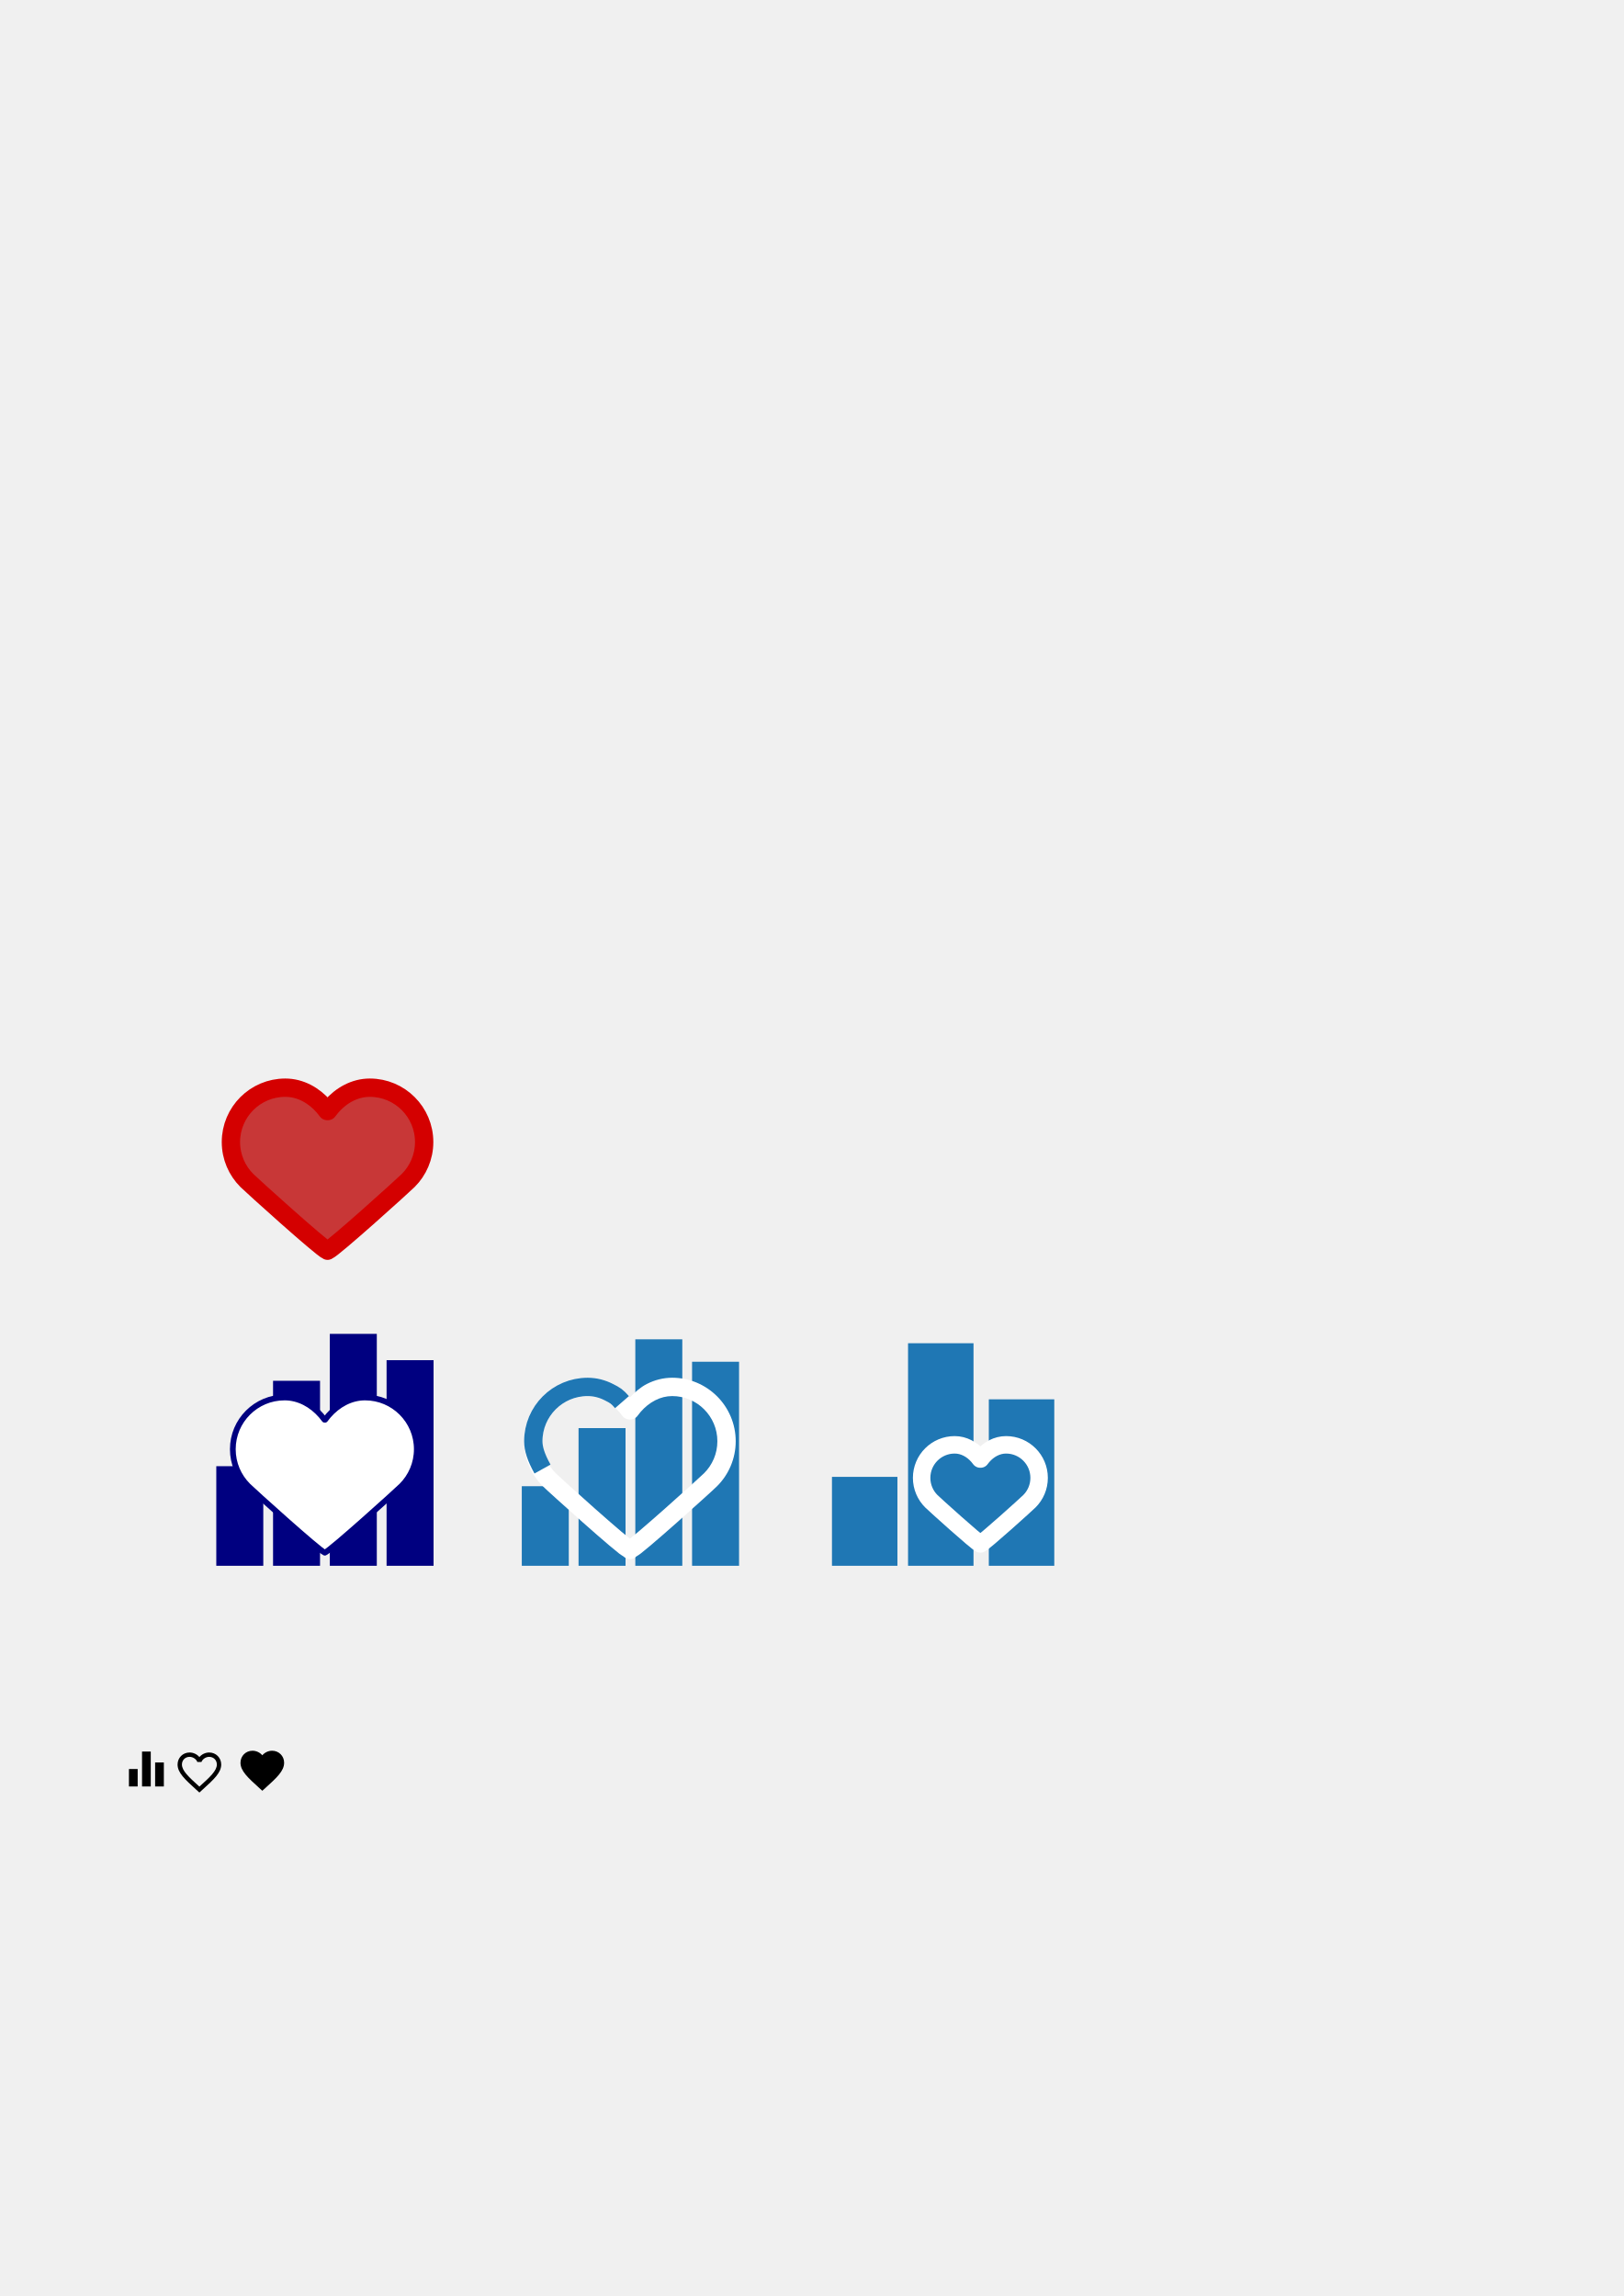
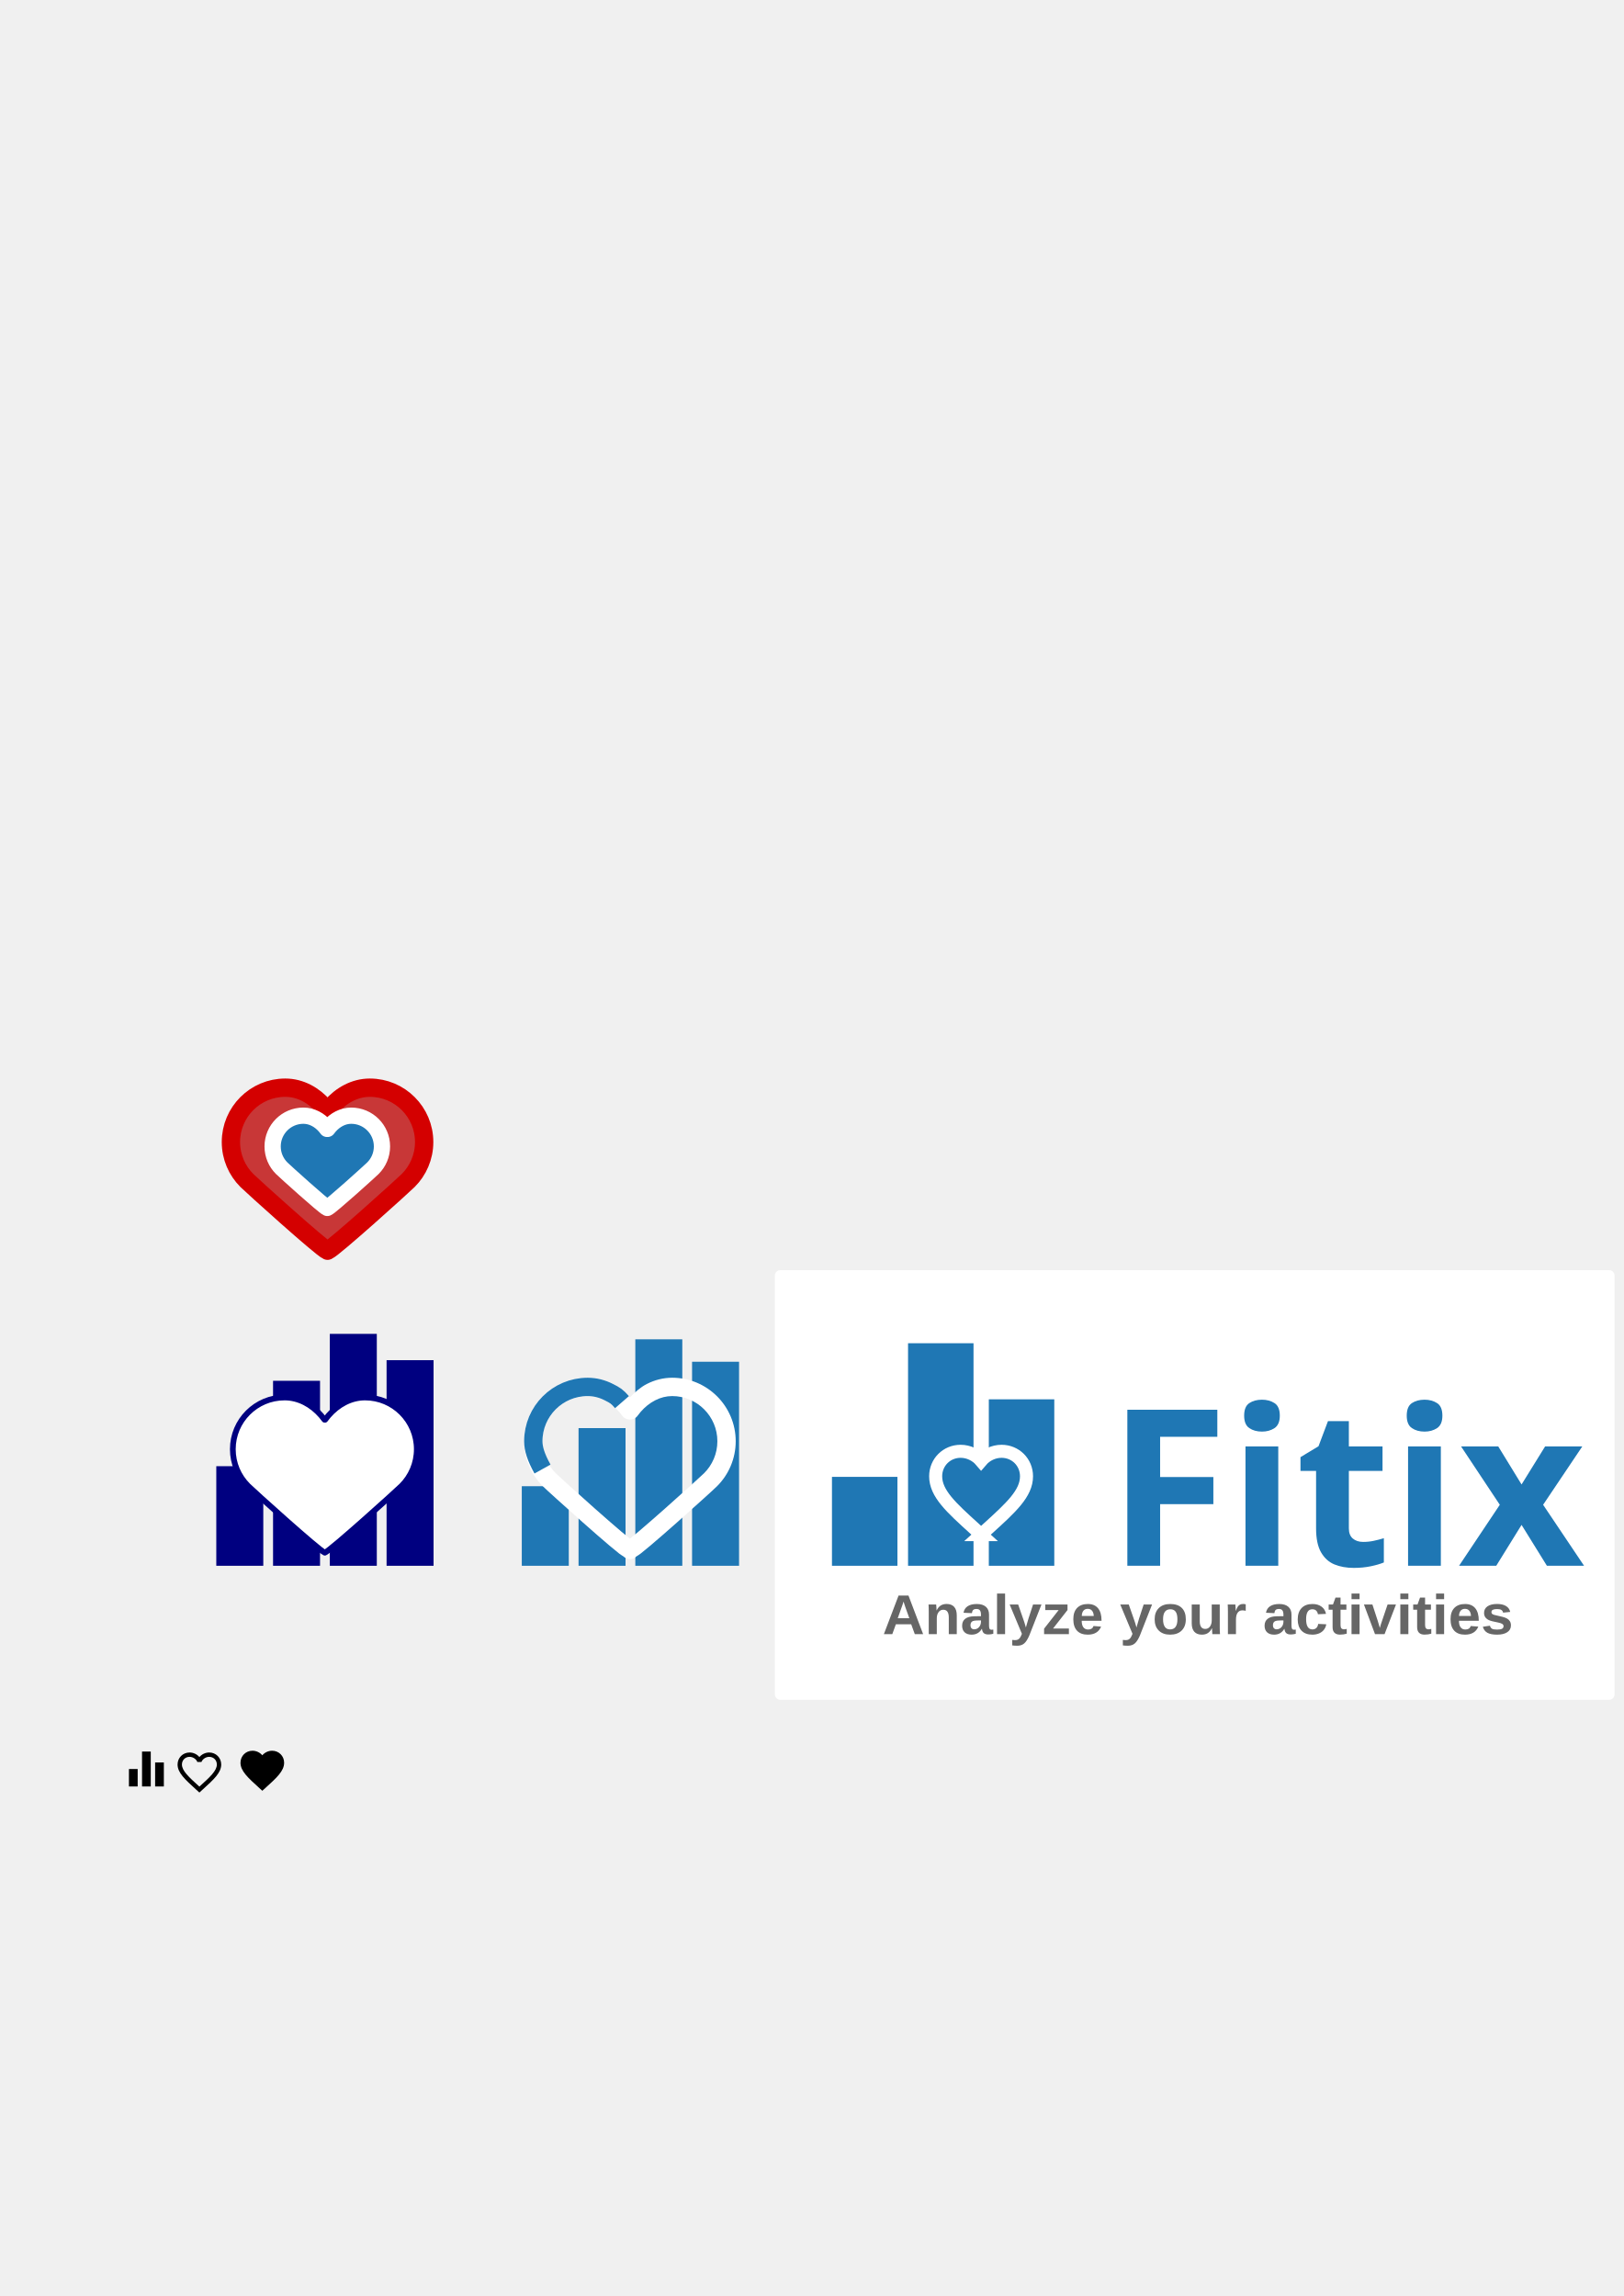
<svg xmlns="http://www.w3.org/2000/svg" width="210mm" height="297mm" viewBox="0 0 744.094 1052.362" id="svg2" version="1.1">
  <defs id="defs4" />
  <g id="layer1">
+     <rect style="opacity:1;fill:#ffffff;fill-opacity:1;stroke:#ffffff;stroke-width:5;stroke-linecap:round;stroke-linejoin:round;stroke-miterlimit:4;stroke-dasharray:none;stroke-dashoffset:0;stroke-opacity:1" id="rect5498" width="379.817" height="191.929" x="357.594" y="584.662" />
+     <text xml:space="preserve" style="font-style:normal;font-variant:normal;font-weight:normal;font-stretch:normal;font-size:100.474px;line-height:125%;font-family:sans-serif;-inkscape-font-specification:'sans-serif, Normal';text-align:start;letter-spacing:0px;word-spacing:0px;writing-mode:lr-tb;text-anchor:start;fill:#1f77b4;fill-opacity:1;stroke:none;stroke-width:1px;stroke-linecap:butt;stroke-linejoin:miter;stroke-opacity:1" x="505.813" y="720.109" id="text5459" transform="scale(1.003436,0.9965762)">
+       <tspan id="tspan5461" x="505.813" y="720.109" style="font-style:normal;font-variant:normal;font-weight:bold;font-stretch:normal;font-size:100.474px;line-height:125%;font-family:Aharoni;-inkscape-font-specification:'Aharoni, Bold';text-align:start;writing-mode:lr-tb;text-anchor:start;fill:#1f77b4;fill-opacity:1">Fitix</tspan>
+     </text>
+     <text xml:space="preserve" style="font-style:normal;font-variant:normal;font-weight:bold;font-stretch:normal;font-size:26.235px;line-height:125%;font-family:Arial;-inkscape-font-specification:'Arial, Bold';text-align:start;letter-spacing:0px;word-spacing:0px;writing-mode:lr-tb;text-anchor:start;fill:#666666;fill-opacity:1;stroke:none;stroke-width:1px;stroke-linecap:butt;stroke-linejoin:miter;stroke-opacity:1" x="395.637" y="765.552" id="text5459-2" transform="scale(1.02211,0.9783681)">
+       <tspan id="tspan5461-5" x="395.637" y="765.552" style="font-style:normal;font-variant:normal;font-weight:bold;font-stretch:normal;font-size:26.235px;line-height:125%;font-family:Arial;-inkscape-font-specification:'Arial, Bold';text-align:start;writing-mode:lr-tb;text-anchor:start;fill:#666666;fill-opacity:1">Analyze your activities</tspan>
+     </text>
    <rect style="opacity:1;fill:#000080;fill-opacity:1;stroke:none;stroke-width:20;stroke-linecap:round;stroke-linejoin:round;stroke-miterlimit:4;stroke-dasharray:none;stroke-dashoffset:0;stroke-opacity:1" id="rect4165" width="21.532" height="45.643" x="99.121" y="672.024" />
    <rect style="opacity:1;fill:#000080;fill-opacity:1;stroke:none;stroke-width:20;stroke-linecap:round;stroke-linejoin:round;stroke-miterlimit:4;stroke-dasharray:none;stroke-dashoffset:0;stroke-opacity:1" id="rect4165-8" width="21.532" height="84.784" x="125.133" y="632.883" />
    <rect style="opacity:1;fill:#000080;fill-opacity:1;stroke:none;stroke-width:20;stroke-linecap:round;stroke-linejoin:round;stroke-miterlimit:4;stroke-dasharray:none;stroke-dashoffset:0;stroke-opacity:1" id="rect4165-8-0" width="21.532" height="106.294" x="151.145" y="611.373" />
    <rect style="opacity:1;fill:#000080;fill-opacity:1;stroke:none;stroke-width:20;stroke-linecap:round;stroke-linejoin:round;stroke-miterlimit:4;stroke-dasharray:none;stroke-dashoffset:0;stroke-opacity:1" id="rect4165-8-0-1" width="21.532" height="94.231" x="177.156" y="623.435" />
    <g id="g4283" transform="matrix(2.634767,0,0,2.634767,106.6952,633.945)" style="fill:#ffffff">
      <g id="g4241" style="fill:#ffffff">
        <g id="g4243" style="fill:#ffffff">
          <path id="path4245" d="M 14.708,15.847 C 14.252,14.864 14,13.742 14,12.5 14,11.258 14.252,10.011 14.708,8.841 15.163,7.67 15.822,6.575 16.637,5.636 17.451,4.698 18.421,3.913 19.497,3.365 20.574,2.814 21.758,2.5 23,2.5 c 1.242,0 2.426,0.252 3.503,0.707 1.077,0.456 2.046,1.115 2.86,1.929 0.813,0.814 1.474,1.784 1.929,2.861 C 31.749,9.073 32,10.258 32,11.5 c 0,1.242 -0.252,2.427 -0.708,3.503 -0.455,1.077 -1.114,2.047 -1.929,2.861 C 28.55,18.678 17.077,29.044 16,29.5 l 0,0 0,0 C 14.923,29.044 3.45,18.678 2.636,17.864 1.822,17.05 1.163,16.08 0.707,15.003 0.252,13.927 0,12.742 0,11.5 0,10.258 0.252,9.073 0.707,7.997 1.163,6.92 1.821,5.95 2.636,5.136 3.45,4.322 4.42,3.663 5.497,3.207 6.573,2.752 7.757,2.5 9,2.5 c 1.243,0 2.427,0.314 3.503,0.863 1.077,0.55 2.046,1.334 2.861,2.272 0.814,0.939 1.473,2.034 1.929,3.205 0.455,1.171 0.707,2.418 0.707,3.66 0,1.242 -0.252,2.364 -0.707,3.347 -0.456,0.983 -1.113,1.828 -1.929,2.518" style="fill:#ffffff" />
        </g>
      </g>
      <g id="g4247" style="fill:#ffffff" />
      <g id="g4249" style="fill:#ffffff" />
      <g id="g4251" style="fill:#ffffff" />
      <g id="g4253" style="fill:#ffffff" />
      <g id="g4255" style="fill:#ffffff" />
      <g id="g4257" style="fill:#ffffff" />
      <g id="g4259" style="fill:#ffffff" />
      <g id="g4261" style="fill:#ffffff" />
      <g id="g4263" style="fill:#ffffff" />
      <g id="g4265" style="fill:#ffffff" />
      <g id="g4267" style="fill:#ffffff" />
      <g id="g4269" style="fill:#ffffff" />
      <g id="g4271" style="fill:#ffffff" />
      <g id="g4273" style="fill:#ffffff" />
      <g id="g4275" style="fill:#ffffff" />
    </g>
    <g id="g4283-9" transform="matrix(2.634767,0,0,2.634767,106.6952,633.945)" style="fill:none;stroke:#000080">
      <g id="g4241-6" style="fill:none;stroke:#000080">
        <g id="g4243-6" style="fill:none;stroke:#000080">
          <path id="path4245-6" d="M 16.056,6.368 C 16.239,6.115 16.433,5.871 16.637,5.636 17.451,4.698 18.421,3.913 19.497,3.365 20.574,2.814 21.758,2.5 23,2.5 c 1.242,0 2.426,0.252 3.503,0.707 1.077,0.456 2.046,1.115 2.86,1.929 0.813,0.814 1.474,1.784 1.929,2.861 C 31.749,9.073 32,10.258 32,11.5 c 0,1.242 -0.252,2.427 -0.708,3.503 -0.455,1.077 -1.114,2.047 -1.929,2.861 C 28.55,18.678 17.077,29.044 16,29.5 l 0,0 0,0 C 14.923,29.044 3.45,18.678 2.636,17.864 1.822,17.05 1.163,16.08 0.707,15.003 0.252,13.927 0,12.742 0,11.5 0,10.258 0.252,9.073 0.707,7.997 1.163,6.92 1.821,5.95 2.636,5.136 3.45,4.322 4.42,3.663 5.497,3.207 6.573,2.752 7.757,2.5 9,2.5 c 1.243,0 2.427,0.314 3.503,0.863 1.077,0.55 2.046,1.334 2.861,2.272 0.203,0.235 0.397,0.479 0.581,0.732" style="fill:none;stroke:#000080;stroke-linejoin:round;stroke-linecap:round" />
        </g>
      </g>
      <g id="g4247-7" style="fill:none;stroke:#000080" />
      <g id="g4249-5" style="fill:none;stroke:#000080" />
      <g id="g4251-0" style="fill:none;stroke:#000080" />
      <g id="g4253-8" style="fill:none;stroke:#000080" />
      <g id="g4255-7" style="fill:none;stroke:#000080" />
      <g id="g4257-6" style="fill:none;stroke:#000080" />
      <g id="g4259-5" style="fill:none;stroke:#000080" />
      <g id="g4261-3" style="fill:none;stroke:#000080" />
      <g id="g4263-6" style="fill:none;stroke:#000080" />
      <g id="g4265-6" style="fill:none;stroke:#000080" />
      <g id="g4267-9" style="fill:none;stroke:#000080" />
      <g id="g4269-1" style="fill:none;stroke:#000080" />
      <g id="g4271-0" style="fill:none;stroke:#000080" />
      <g id="g4273-5" style="fill:none;stroke:#000080" />
      <g id="g4275-2" style="fill:none;stroke:#000080" />
    </g>
    <rect style="opacity:1;fill:#1f77b4;fill-opacity:1;stroke:none;stroke-width:20;stroke-linecap:round;stroke-linejoin:round;stroke-miterlimit:4;stroke-dasharray:none;stroke-dashoffset:0;stroke-opacity:1" id="rect4165-4" width="21.532" height="36.468" x="239.121" y="681.199" />
    <rect style="opacity:1;fill:#1f77b4;fill-opacity:1;stroke:none;stroke-width:20;stroke-linecap:round;stroke-linejoin:round;stroke-miterlimit:4;stroke-dasharray:none;stroke-dashoffset:0;stroke-opacity:1" id="rect4165-8-8" width="21.532" height="63.1" x="265.133" y="654.567" />
    <rect style="opacity:1;fill:#1f77b4;fill-opacity:1;stroke:none;stroke-width:20;stroke-linecap:round;stroke-linejoin:round;stroke-miterlimit:4;stroke-dasharray:none;stroke-dashoffset:0;stroke-opacity:1" id="rect4165-8-0-9" width="21.532" height="103.794" x="291.145" y="613.873" />
    <rect style="opacity:1;fill:#1f77b4;fill-opacity:1;stroke:none;stroke-width:20;stroke-linecap:round;stroke-linejoin:round;stroke-miterlimit:4;stroke-dasharray:none;stroke-dashoffset:0;stroke-opacity:1" id="rect4165-8-0-1-2" width="21.532" height="93.517" x="317.156" y="624.149" />
    <g id="g4283-9-5" transform="matrix(2.767282,0,0,2.767282,244.3963,628.7632)" style="fill:none;stroke:#ffffff;stroke-width:3.036;stroke-miterlimit:4;stroke-dasharray:none">
      <g id="g4241-6-3" style="fill:none;stroke:#ffffff;stroke-width:3.036;stroke-miterlimit:4;stroke-dasharray:none">
        <g id="g4243-6-1" style="fill:none;stroke:#ffffff;stroke-width:3.036;stroke-miterlimit:4;stroke-dasharray:none">
          <path style="color:#000000;font-style:normal;font-variant:normal;font-weight:normal;font-stretch:normal;font-size:medium;line-height:normal;font-family:sans-serif;text-indent:0;text-align:start;text-decoration:none;text-decoration-line:none;text-decoration-style:solid;text-decoration-color:#000000;letter-spacing:normal;word-spacing:normal;text-transform:none;direction:ltr;block-progression:tb;writing-mode:lr-tb;baseline-shift:baseline;text-anchor:start;white-space:normal;clip-rule:nonzero;display:inline;overflow:visible;visibility:visible;opacity:1;isolation:auto;mix-blend-mode:normal;color-interpolation:sRGB;color-interpolation-filters:linearRGB;solid-color:#000000;solid-opacity:1;fill:#ffffff;fill-opacity:1;fill-rule:nonzero;stroke:none;stroke-width:3.036;stroke-linecap:round;stroke-linejoin:round;stroke-miterlimit:4;stroke-dasharray:none;stroke-dashoffset:0;stroke-opacity:1;color-rendering:auto;image-rendering:auto;shape-rendering:auto;text-rendering:auto;enable-background:accumulate" d="M 9,0.982 C 7.552,0.982 6.165,1.276 4.906,1.809 a 1.518,1.518 0 0 0 -0.002,0 C 3.645,2.342 2.513,3.112 1.562,4.062 0.61,5.014 -0.159,6.146 -0.691,7.404 a 1.518,1.518 0 0 0 0,0.002 C -1.224,8.665 -1.518,10.053 -1.518,11.5 c 0,1.447 0.294,2.835 0.826,4.094 a 1.518,1.518 0 0 0 0,0.002 c 0.533,1.259 1.303,2.391 2.254,3.342 0.325,0.325 1.123,1.051 2.334,2.148 1.211,1.097 2.759,2.488 4.316,3.867 1.557,1.38 3.123,2.748 4.379,3.811 0.628,0.531 1.177,0.983 1.621,1.332 0.27,0.212 0.509,0.342 0.727,0.488 a 1.518,1.518 0 0 0 0.459,0.307 c 0.005,0.002 0.004,0.005 0.01,0.008 a 1.518,1.518 0 0 0 0.043,0.016 1.518,1.518 0 0 0 0.088,0.031 1.518,1.518 0 0 0 0.035,0.01 1.518,1.518 0 0 0 0.092,0.025 1.518,1.518 0 0 0 0.07,0.014 1.518,1.518 0 0 0 0.104,0.014 1.518,1.518 0 0 0 0.008,0.002 1.518,1.518 0 0 0 0.012,0 1.518,1.518 0 0 0 0.141,0.008 1.518,1.518 0 0 0 0.152,-0.008 1.518,1.518 0 0 0 0.148,-0.021 1.518,1.518 0 0 0 0.291,-0.09 1.518,1.518 0 0 0 0.469,-0.314 c 0.218,-0.146 0.457,-0.276 0.727,-0.488 0.444,-0.349 0.993,-0.801 1.621,-1.332 1.256,-1.062 2.822,-2.431 4.379,-3.811 1.557,-1.38 3.105,-2.77 4.316,-3.867 1.211,-1.097 2.005,-1.821 2.332,-2.148 0.952,-0.95 1.722,-2.083 2.254,-3.342 0.534,-1.26 0.828,-2.648 0.828,-4.096 0,-1.447 -0.293,-2.835 -0.828,-4.096 C 32.157,6.144 31.385,5.011 30.438,4.062 a 1.518,1.518 0 0 0 -0.002,0 C 29.485,3.112 28.355,2.342 27.096,1.809 a 1.518,1.518 0 0 0 -0.002,0 C 25.834,1.277 24.447,0.982 23,0.982 c -1.498,0 -2.925,0.381 -4.195,1.031 C 17.732,2.56 16.836,3.375 16.002,4.236 15.166,3.373 14.268,2.561 13.193,2.012 a 1.518,1.518 0 0 0 0,-0.002 C 11.924,1.362 10.499,0.982 9,0.982 Z M 9,4.018 c 0.987,0 1.929,0.247 2.812,0.697 0.885,0.452 1.707,1.112 2.406,1.916 0.174,0.2 0.339,0.41 0.496,0.627 a 1.518,1.518 0 0 0 1.271,0.645 1.518,1.518 0 0 0 1.299,-0.643 C 17.443,7.042 17.609,6.832 17.783,6.631 18.481,5.827 19.303,5.168 20.186,4.719 a 1.518,1.518 0 0 0 0.002,-0.002 C 21.071,4.265 22.014,4.018 23,4.018 c 1.036,0 2.016,0.21 2.91,0.588 0.894,0.379 1.701,0.926 2.379,1.604 0.678,0.678 1.226,1.486 1.604,2.379 a 1.518,1.518 0 0 0 0.002,0.002 C 30.273,9.481 30.482,10.463 30.482,11.5 c 0,1.037 -0.21,2.018 -0.588,2.91 a 1.518,1.518 0 0 0 -0.002,0.002 c -0.378,0.894 -0.924,1.7 -1.602,2.377 a 1.518,1.518 0 0 0 -0.002,0.002 c -0.08,0.08 -1.022,0.955 -2.225,2.045 -1.202,1.089 -2.744,2.473 -4.291,3.844 -1.547,1.371 -3.102,2.73 -4.326,3.766 C 16.87,26.933 16.385,27.332 16,27.637 15.615,27.332 15.13,26.933 14.553,26.445 13.329,25.41 11.774,24.05 10.227,22.68 8.679,21.309 7.138,19.925 5.936,18.836 4.733,17.746 3.791,16.873 3.709,16.791 3.032,16.114 2.484,15.306 2.105,14.412 l 0,-0.002 C 1.728,13.518 1.518,12.536 1.518,11.5 c 0,-1.036 0.211,-2.018 0.588,-2.91 l 0,-0.002 C 2.485,7.693 3.032,6.887 3.709,6.211 a 1.518,1.518 0 0 0 0,-0.002 C 4.386,5.532 5.194,4.984 6.088,4.605 6.981,4.228 7.962,4.018 9,4.018 Z" id="path4245-6-2" />
        </g>
      </g>
      <g id="g4247-7-7" style="fill:none;stroke:#ffffff;stroke-width:3.036;stroke-miterlimit:4;stroke-dasharray:none" />
      <g id="g4249-5-0" style="fill:none;stroke:#ffffff;stroke-width:3.036;stroke-miterlimit:4;stroke-dasharray:none" />
      <g id="g4251-0-2" style="fill:none;stroke:#ffffff;stroke-width:3.036;stroke-miterlimit:4;stroke-dasharray:none" />
      <g id="g4253-8-6" style="fill:none;stroke:#ffffff;stroke-width:3.036;stroke-miterlimit:4;stroke-dasharray:none" />
      <g id="g4255-7-0" style="fill:none;stroke:#ffffff;stroke-width:3.036;stroke-miterlimit:4;stroke-dasharray:none" />
      <g id="g4257-6-6" style="fill:none;stroke:#ffffff;stroke-width:3.036;stroke-miterlimit:4;stroke-dasharray:none" />
      <g id="g4259-5-0" style="fill:none;stroke:#ffffff;stroke-width:3.036;stroke-miterlimit:4;stroke-dasharray:none" />
      <g id="g4261-3-5" style="fill:none;stroke:#ffffff;stroke-width:3.036;stroke-miterlimit:4;stroke-dasharray:none" />
      <g id="g4263-6-1" style="fill:none;stroke:#ffffff;stroke-width:3.036;stroke-miterlimit:4;stroke-dasharray:none" />
      <g id="g4265-6-1" style="fill:none;stroke:#ffffff;stroke-width:3.036;stroke-miterlimit:4;stroke-dasharray:none" />
      <g id="g4267-9-5" style="fill:none;stroke:#ffffff;stroke-width:3.036;stroke-miterlimit:4;stroke-dasharray:none" />
      <g id="g4269-1-3" style="fill:none;stroke:#ffffff;stroke-width:3.036;stroke-miterlimit:4;stroke-dasharray:none" />
      <g id="g4271-0-6" style="fill:none;stroke:#ffffff;stroke-width:3.036;stroke-miterlimit:4;stroke-dasharray:none" />
      <g id="g4273-5-0" style="fill:none;stroke:#ffffff;stroke-width:3.036;stroke-miterlimit:4;stroke-dasharray:none" />
      <g id="g4275-2-3" style="fill:none;stroke:#ffffff;stroke-width:3.036;stroke-miterlimit:4;stroke-dasharray:none" />
    </g>
    <g id="g4283-9-5-1" transform="matrix(2.767282,0,0,2.767282,244.3963,628.7632)" style="fill:none;stroke:#1f77b4;stroke-width:3.036;stroke-linecap:butt;stroke-miterlimit:4;stroke-dasharray:none;stroke-opacity:1">
      <g id="g4241-6-3-6" style="fill:none;stroke:#1f77b4;stroke-width:3.036;stroke-linecap:butt;stroke-miterlimit:4;stroke-dasharray:none;stroke-opacity:1">
        <g id="g4243-6-1-8" style="fill:none;stroke:#1f77b4;stroke-width:3.036;stroke-linecap:butt;stroke-miterlimit:4;stroke-dasharray:none;stroke-opacity:1">
          <path id="path4245-6-2-0" d="M 1.522,16.105 C 0.444,14.167 0,12.742 0,11.5 0,10.258 0.252,9.073 0.707,7.997 1.163,6.92 1.821,5.95 2.636,5.136 3.45,4.322 4.42,3.663 5.497,3.207 6.573,2.752 7.757,2.5 9,2.5 c 1.243,0 2.427,0.314 3.503,0.863 1.077,0.55 1.368,0.724 2.183,1.662" style="fill:none;stroke:#1f77b4;stroke-width:3.036;stroke-linecap:butt;stroke-linejoin:round;stroke-miterlimit:4;stroke-dasharray:none;stroke-opacity:1" />
        </g>
      </g>
      <g id="g4247-7-7-7" style="fill:none;stroke:#1f77b4;stroke-width:3.036;stroke-linecap:butt;stroke-miterlimit:4;stroke-dasharray:none;stroke-opacity:1" />
      <g id="g4249-5-0-9" style="fill:none;stroke:#1f77b4;stroke-width:3.036;stroke-linecap:butt;stroke-miterlimit:4;stroke-dasharray:none;stroke-opacity:1" />
      <g id="g4251-0-2-2" style="fill:none;stroke:#1f77b4;stroke-width:3.036;stroke-linecap:butt;stroke-miterlimit:4;stroke-dasharray:none;stroke-opacity:1" />
      <g id="g4253-8-6-0" style="fill:none;stroke:#1f77b4;stroke-width:3.036;stroke-linecap:butt;stroke-miterlimit:4;stroke-dasharray:none;stroke-opacity:1" />
      <g id="g4255-7-0-8" style="fill:none;stroke:#1f77b4;stroke-width:3.036;stroke-linecap:butt;stroke-miterlimit:4;stroke-dasharray:none;stroke-opacity:1" />
      <g id="g4257-6-6-3" style="fill:none;stroke:#1f77b4;stroke-width:3.036;stroke-linecap:butt;stroke-miterlimit:4;stroke-dasharray:none;stroke-opacity:1" />
      <g id="g4259-5-0-0" style="fill:none;stroke:#1f77b4;stroke-width:3.036;stroke-linecap:butt;stroke-miterlimit:4;stroke-dasharray:none;stroke-opacity:1" />
      <g id="g4261-3-5-6" style="fill:none;stroke:#1f77b4;stroke-width:3.036;stroke-linecap:butt;stroke-miterlimit:4;stroke-dasharray:none;stroke-opacity:1" />
      <g id="g4263-6-1-1" style="fill:none;stroke:#1f77b4;stroke-width:3.036;stroke-linecap:butt;stroke-miterlimit:4;stroke-dasharray:none;stroke-opacity:1" />
      <g id="g4265-6-1-5" style="fill:none;stroke:#1f77b4;stroke-width:3.036;stroke-linecap:butt;stroke-miterlimit:4;stroke-dasharray:none;stroke-opacity:1" />
      <g id="g4267-9-5-9" style="fill:none;stroke:#1f77b4;stroke-width:3.036;stroke-linecap:butt;stroke-miterlimit:4;stroke-dasharray:none;stroke-opacity:1" />
      <g id="g4269-1-3-1" style="fill:none;stroke:#1f77b4;stroke-width:3.036;stroke-linecap:butt;stroke-miterlimit:4;stroke-dasharray:none;stroke-opacity:1" />
      <g id="g4271-0-6-2" style="fill:none;stroke:#1f77b4;stroke-width:3.036;stroke-linecap:butt;stroke-miterlimit:4;stroke-dasharray:none;stroke-opacity:1" />
      <g id="g4273-5-0-5" style="fill:none;stroke:#1f77b4;stroke-width:3.036;stroke-linecap:butt;stroke-miterlimit:4;stroke-dasharray:none;stroke-opacity:1" />
      <g id="g4275-2-3-0" style="fill:none;stroke:#1f77b4;stroke-width:3.036;stroke-linecap:butt;stroke-miterlimit:4;stroke-dasharray:none;stroke-opacity:1" />
    </g>
    <g id="g4283-9-5-3" transform="matrix(2.767282,0,0,2.767282,105.8249,491.6203)" style="fill:#c83737;stroke:#d40000;stroke-width:3.036;stroke-miterlimit:4;stroke-dasharray:none">
      <g id="g4241-6-3-0" style="fill:#c83737;stroke:#d40000;stroke-width:3.036;stroke-miterlimit:4;stroke-dasharray:none">
        <g id="g4243-6-1-1" style="fill:#c83737;stroke:#d40000;stroke-width:3.036;stroke-miterlimit:4;stroke-dasharray:none">
          <path id="path4245-6-2-4" d="M 16.056,6.368 C 16.239,6.115 16.433,5.871 16.637,5.636 17.451,4.698 18.421,3.913 19.497,3.365 20.574,2.814 21.758,2.5 23,2.5 c 1.242,0 2.426,0.252 3.503,0.707 1.077,0.456 2.046,1.115 2.86,1.929 0.813,0.814 1.474,1.784 1.929,2.861 C 31.749,9.073 32,10.258 32,11.5 c 0,1.242 -0.252,2.427 -0.708,3.503 -0.455,1.077 -1.114,2.047 -1.929,2.861 C 28.55,18.678 17.077,29.044 16,29.5 l 0,0 0,0 C 14.923,29.044 3.45,18.678 2.636,17.864 1.822,17.05 1.163,16.08 0.707,15.003 0.252,13.927 0,12.742 0,11.5 0,10.258 0.252,9.073 0.707,7.997 1.163,6.92 1.821,5.95 2.636,5.136 3.45,4.322 4.42,3.663 5.497,3.207 6.573,2.752 7.757,2.5 9,2.5 c 1.243,0 2.427,0.314 3.503,0.863 1.077,0.55 2.046,1.334 2.861,2.272 0.203,0.235 0.397,0.479 0.581,0.732" style="fill:#c83737;stroke:#d40000;stroke-width:3.036;stroke-linecap:round;stroke-linejoin:round;stroke-miterlimit:4;stroke-dasharray:none" />
        </g>
      </g>
      <g id="g4247-7-7-9" style="fill:#c83737;stroke:#d40000;stroke-width:3.036;stroke-miterlimit:4;stroke-dasharray:none" />
      <g id="g4249-5-0-2" style="fill:#c83737;stroke:#d40000;stroke-width:3.036;stroke-miterlimit:4;stroke-dasharray:none" />
      <g id="g4251-0-2-0" style="fill:#c83737;stroke:#d40000;stroke-width:3.036;stroke-miterlimit:4;stroke-dasharray:none" />
      <g id="g4253-8-6-7" style="fill:#c83737;stroke:#d40000;stroke-width:3.036;stroke-miterlimit:4;stroke-dasharray:none" />
      <g id="g4255-7-0-0" style="fill:#c83737;stroke:#d40000;stroke-width:3.036;stroke-miterlimit:4;stroke-dasharray:none" />
      <g id="g4257-6-6-6" style="fill:#c83737;stroke:#d40000;stroke-width:3.036;stroke-miterlimit:4;stroke-dasharray:none" />
      <g id="g4259-5-0-3" style="fill:#c83737;stroke:#d40000;stroke-width:3.036;stroke-miterlimit:4;stroke-dasharray:none" />
      <g id="g4261-3-5-1" style="fill:#c83737;stroke:#d40000;stroke-width:3.036;stroke-miterlimit:4;stroke-dasharray:none" />
      <g id="g4263-6-1-5" style="fill:#c83737;stroke:#d40000;stroke-width:3.036;stroke-miterlimit:4;stroke-dasharray:none" />
      <g id="g4265-6-1-2" style="fill:#c83737;stroke:#d40000;stroke-width:3.036;stroke-miterlimit:4;stroke-dasharray:none" />
      <g id="g4267-9-5-1" style="fill:#c83737;stroke:#d40000;stroke-width:3.036;stroke-miterlimit:4;stroke-dasharray:none" />
      <g id="g4269-1-3-9" style="fill:#c83737;stroke:#d40000;stroke-width:3.036;stroke-miterlimit:4;stroke-dasharray:none" />
      <g id="g4271-0-6-1" style="fill:#c83737;stroke:#d40000;stroke-width:3.036;stroke-miterlimit:4;stroke-dasharray:none" />
      <g id="g4273-5-0-4" style="fill:#c83737;stroke:#d40000;stroke-width:3.036;stroke-miterlimit:4;stroke-dasharray:none" />
      <g id="g4275-2-3-3" style="fill:#c83737;stroke:#d40000;stroke-width:3.036;stroke-miterlimit:4;stroke-dasharray:none" />
    </g>
    <g style="fill:#000000" id="g4954" transform="translate(108.2082,799.4408)">
      <path id="path4944" d="M 0,0 24,0 24,24 0,24 Z" style="fill:none" />
      <path id="path4946" d="M 12,21.35 10.55,20.03 C 5.4,15.36 2,12.28 2,8.5 2,5.42 4.42,3 7.5,3 9.24,3 10.91,3.81 12,5.09 13.09,3.81 14.76,3 16.5,3 19.58,3 22,5.42 22,8.5 c 0,3.78 -3.4,6.86 -8.55,11.54 L 12,21.35 Z" />
    </g>
    <g style="fill:#000000" id="g4970" transform="translate(79.3742,800.2479)">
      <path id="path4960" d="M 0,0 24,0 24,24 0,24 Z" style="fill:none" />
      <path id="path4962" d="M 16.5,3 C 14.76,3 13.09,3.81 12,5.09 10.91,3.81 9.24,3 7.5,3 4.42,3 2,5.42 2,8.5 c 0,3.78 3.4,6.86 8.55,11.54 L 12,21.35 13.45,20.03 C 18.6,15.36 22,12.28 22,8.5 22,5.42 19.58,3 16.5,3 Z m -4.4,15.55 -0.1,0.1 -0.1,-0.1 C 7.14,14.24 4,11.39 4,8.5 4,6.5 5.5,5 7.5,5 c 1.54,0 3.04,0.99 3.57,2.36 l 1.87,0 C 13.46,5.99 14.96,5 16.5,5 c 2,0 3.5,1.5 3.5,3.5 0,2.89 -3.14,5.74 -7.9,10.05 z" />
    </g>
    <g style="fill:#000000" id="g4986" transform="translate(55.08849,798.8193)">
      <path id="path4976" d="M 0,0 24,0 24,24 0,24 Z" style="fill:none" />
      <path id="path4978" d="m 10,20 4,0 0,-16 -4,0 0,16 z m -6,0 4,0 0,-8 -4,0 0,8 z m 12,-11 0,11 4,0 0,-11 -4,0 z" />
    </g>
    <rect style="opacity:1;fill:#1f77b4;fill-opacity:1;stroke:none;stroke-width:20;stroke-linecap:round;stroke-linejoin:round;stroke-miterlimit:4;stroke-dasharray:none;stroke-dashoffset:0;stroke-opacity:1" id="rect4165-4-4" width="30" height="40.754" x="381.264" y="676.913" />
    <rect style="opacity:1;fill:#1f77b4;fill-opacity:1;stroke:none;stroke-width:20;stroke-linecap:round;stroke-linejoin:round;stroke-miterlimit:4;stroke-dasharray:none;stroke-dashoffset:0;stroke-opacity:1" id="rect4165-8-8-4" width="30" height="102" x="416.133" y="615.667" />
    <rect style="opacity:1;fill:#1f77b4;fill-opacity:1;stroke:none;stroke-width:20;stroke-linecap:round;stroke-linejoin:round;stroke-miterlimit:4;stroke-dasharray:none;stroke-dashoffset:0;stroke-opacity:1" id="rect4165-8-0-9-7" width="30" height="76.294" x="453.145" y="641.373" />
-     <g id="g4283-9-6" transform="matrix(1.682483,0,0,1.682483,422.3574,658.0231)" style="fill:#1f77b4;fill-opacity:1;stroke:#ffffff;stroke-width:4.755;stroke-linecap:round;stroke-miterlimit:4;stroke-dasharray:none">
+     <g id="g4283-9-6" transform="matrix(1.565881,0,0,1.565881,124.9374,507.4543)" style="fill:#1f77b4;fill-opacity:1;stroke:#ffffff;stroke-width:4.755;stroke-linecap:round;stroke-miterlimit:4;stroke-dasharray:none">
      <g id="g4241-6-4" style="fill:#1f77b4;fill-opacity:1;stroke:#ffffff;stroke-width:4.755;stroke-linecap:round;stroke-miterlimit:4;stroke-dasharray:none">
        <g id="g4243-6-3" style="fill:#1f77b4;fill-opacity:1;stroke:#ffffff;stroke-width:4.755;stroke-linecap:round;stroke-miterlimit:4;stroke-dasharray:none">
          <path id="path4245-6-1" d="M 16.056,6.368 C 16.239,6.115 16.433,5.871 16.637,5.636 17.451,4.698 18.421,3.913 19.497,3.365 20.574,2.814 21.758,2.5 23,2.5 c 1.242,0 2.426,0.252 3.503,0.707 1.077,0.456 2.046,1.115 2.86,1.929 0.813,0.814 1.474,1.784 1.929,2.861 C 31.749,9.073 32,10.258 32,11.5 c 0,1.242 -0.252,2.427 -0.708,3.503 -0.455,1.077 -1.114,2.047 -1.929,2.861 C 28.55,18.678 17.077,29.044 16,29.5 l 0,0 0,0 C 14.923,29.044 3.45,18.678 2.636,17.864 1.822,17.05 1.163,16.08 0.707,15.003 0.252,13.927 0,12.742 0,11.5 0,10.258 0.252,9.073 0.707,7.997 1.163,6.92 1.821,5.95 2.636,5.136 3.45,4.322 4.42,3.663 5.497,3.207 6.573,2.752 7.757,2.5 9,2.5 c 1.243,0 2.427,0.314 3.503,0.863 1.077,0.55 2.046,1.334 2.861,2.272 0.203,0.235 0.397,0.479 0.581,0.732" style="fill:#1f77b4;fill-opacity:1;stroke:#ffffff;stroke-width:4.755;stroke-linecap:round;stroke-linejoin:round;stroke-miterlimit:4;stroke-dasharray:none" />
        </g>
      </g>
      <g id="g4247-7-8" style="fill:#1f77b4;fill-opacity:1;stroke:#ffffff;stroke-width:4.755;stroke-linecap:round;stroke-miterlimit:4;stroke-dasharray:none" />
      <g id="g4249-5-1" style="fill:#1f77b4;fill-opacity:1;stroke:#ffffff;stroke-width:4.755;stroke-linecap:round;stroke-miterlimit:4;stroke-dasharray:none" />
      <g id="g4251-0-0" style="fill:#1f77b4;fill-opacity:1;stroke:#ffffff;stroke-width:4.755;stroke-linecap:round;stroke-miterlimit:4;stroke-dasharray:none" />
      <g id="g4253-8-3" style="fill:#1f77b4;fill-opacity:1;stroke:#ffffff;stroke-width:4.755;stroke-linecap:round;stroke-miterlimit:4;stroke-dasharray:none" />
      <g id="g4255-7-5" style="fill:#1f77b4;fill-opacity:1;stroke:#ffffff;stroke-width:4.755;stroke-linecap:round;stroke-miterlimit:4;stroke-dasharray:none" />
      <g id="g4257-6-7" style="fill:#1f77b4;fill-opacity:1;stroke:#ffffff;stroke-width:4.755;stroke-linecap:round;stroke-miterlimit:4;stroke-dasharray:none" />
      <g id="g4259-5-6" style="fill:#1f77b4;fill-opacity:1;stroke:#ffffff;stroke-width:4.755;stroke-linecap:round;stroke-miterlimit:4;stroke-dasharray:none" />
      <g id="g4261-3-9" style="fill:#1f77b4;fill-opacity:1;stroke:#ffffff;stroke-width:4.755;stroke-linecap:round;stroke-miterlimit:4;stroke-dasharray:none" />
      <g id="g4263-6-2" style="fill:#1f77b4;fill-opacity:1;stroke:#ffffff;stroke-width:4.755;stroke-linecap:round;stroke-miterlimit:4;stroke-dasharray:none" />
      <g id="g4265-6-3" style="fill:#1f77b4;fill-opacity:1;stroke:#ffffff;stroke-width:4.755;stroke-linecap:round;stroke-miterlimit:4;stroke-dasharray:none" />
      <g id="g4267-9-7" style="fill:#1f77b4;fill-opacity:1;stroke:#ffffff;stroke-width:4.755;stroke-linecap:round;stroke-miterlimit:4;stroke-dasharray:none" />
      <g id="g4269-1-4" style="fill:#1f77b4;fill-opacity:1;stroke:#ffffff;stroke-width:4.755;stroke-linecap:round;stroke-miterlimit:4;stroke-dasharray:none" />
      <g id="g4271-0-8" style="fill:#1f77b4;fill-opacity:1;stroke:#ffffff;stroke-width:4.755;stroke-linecap:round;stroke-miterlimit:4;stroke-dasharray:none" />
      <g id="g4273-5-08" style="fill:#1f77b4;fill-opacity:1;stroke:#ffffff;stroke-width:4.755;stroke-linecap:round;stroke-miterlimit:4;stroke-dasharray:none" />
      <g id="g4275-2-34" style="fill:#1f77b4;fill-opacity:1;stroke:#ffffff;stroke-width:4.755;stroke-linecap:round;stroke-miterlimit:4;stroke-dasharray:none" />
    </g>
+     <g style="fill:#000000" id="g4954-2" transform="matrix(1.625,0,0,1.625,429.4286,663.2193)">
+       <path id="path4944-6" d="M 0,0 24,0 24,24 0,24 Z" style="fill:none" />
+       <path id="path4946-8" d="M 12.415,24.726 10.558,23.034 C 3.96,17.051 -0.396,13.105 -0.396,8.263 c 0,-3.946 3.1,-7.046 7.046,-7.046 2.229,0 4.369,1.038 5.765,2.678 1.396,-1.64 3.536,-2.678 5.765,-2.678 3.946,0 7.046,3.1 7.046,7.046 0,4.843 -4.356,8.789 -10.954,14.785 l -1.858,1.678 z" style="fill:#1f77b4;fill-opacity:1;stroke:#ffffff;stroke-width:3.678;stroke-miterlimit:4;stroke-dasharray:none;stroke-opacity:1" />
+     </g>
  </g>
</svg>
